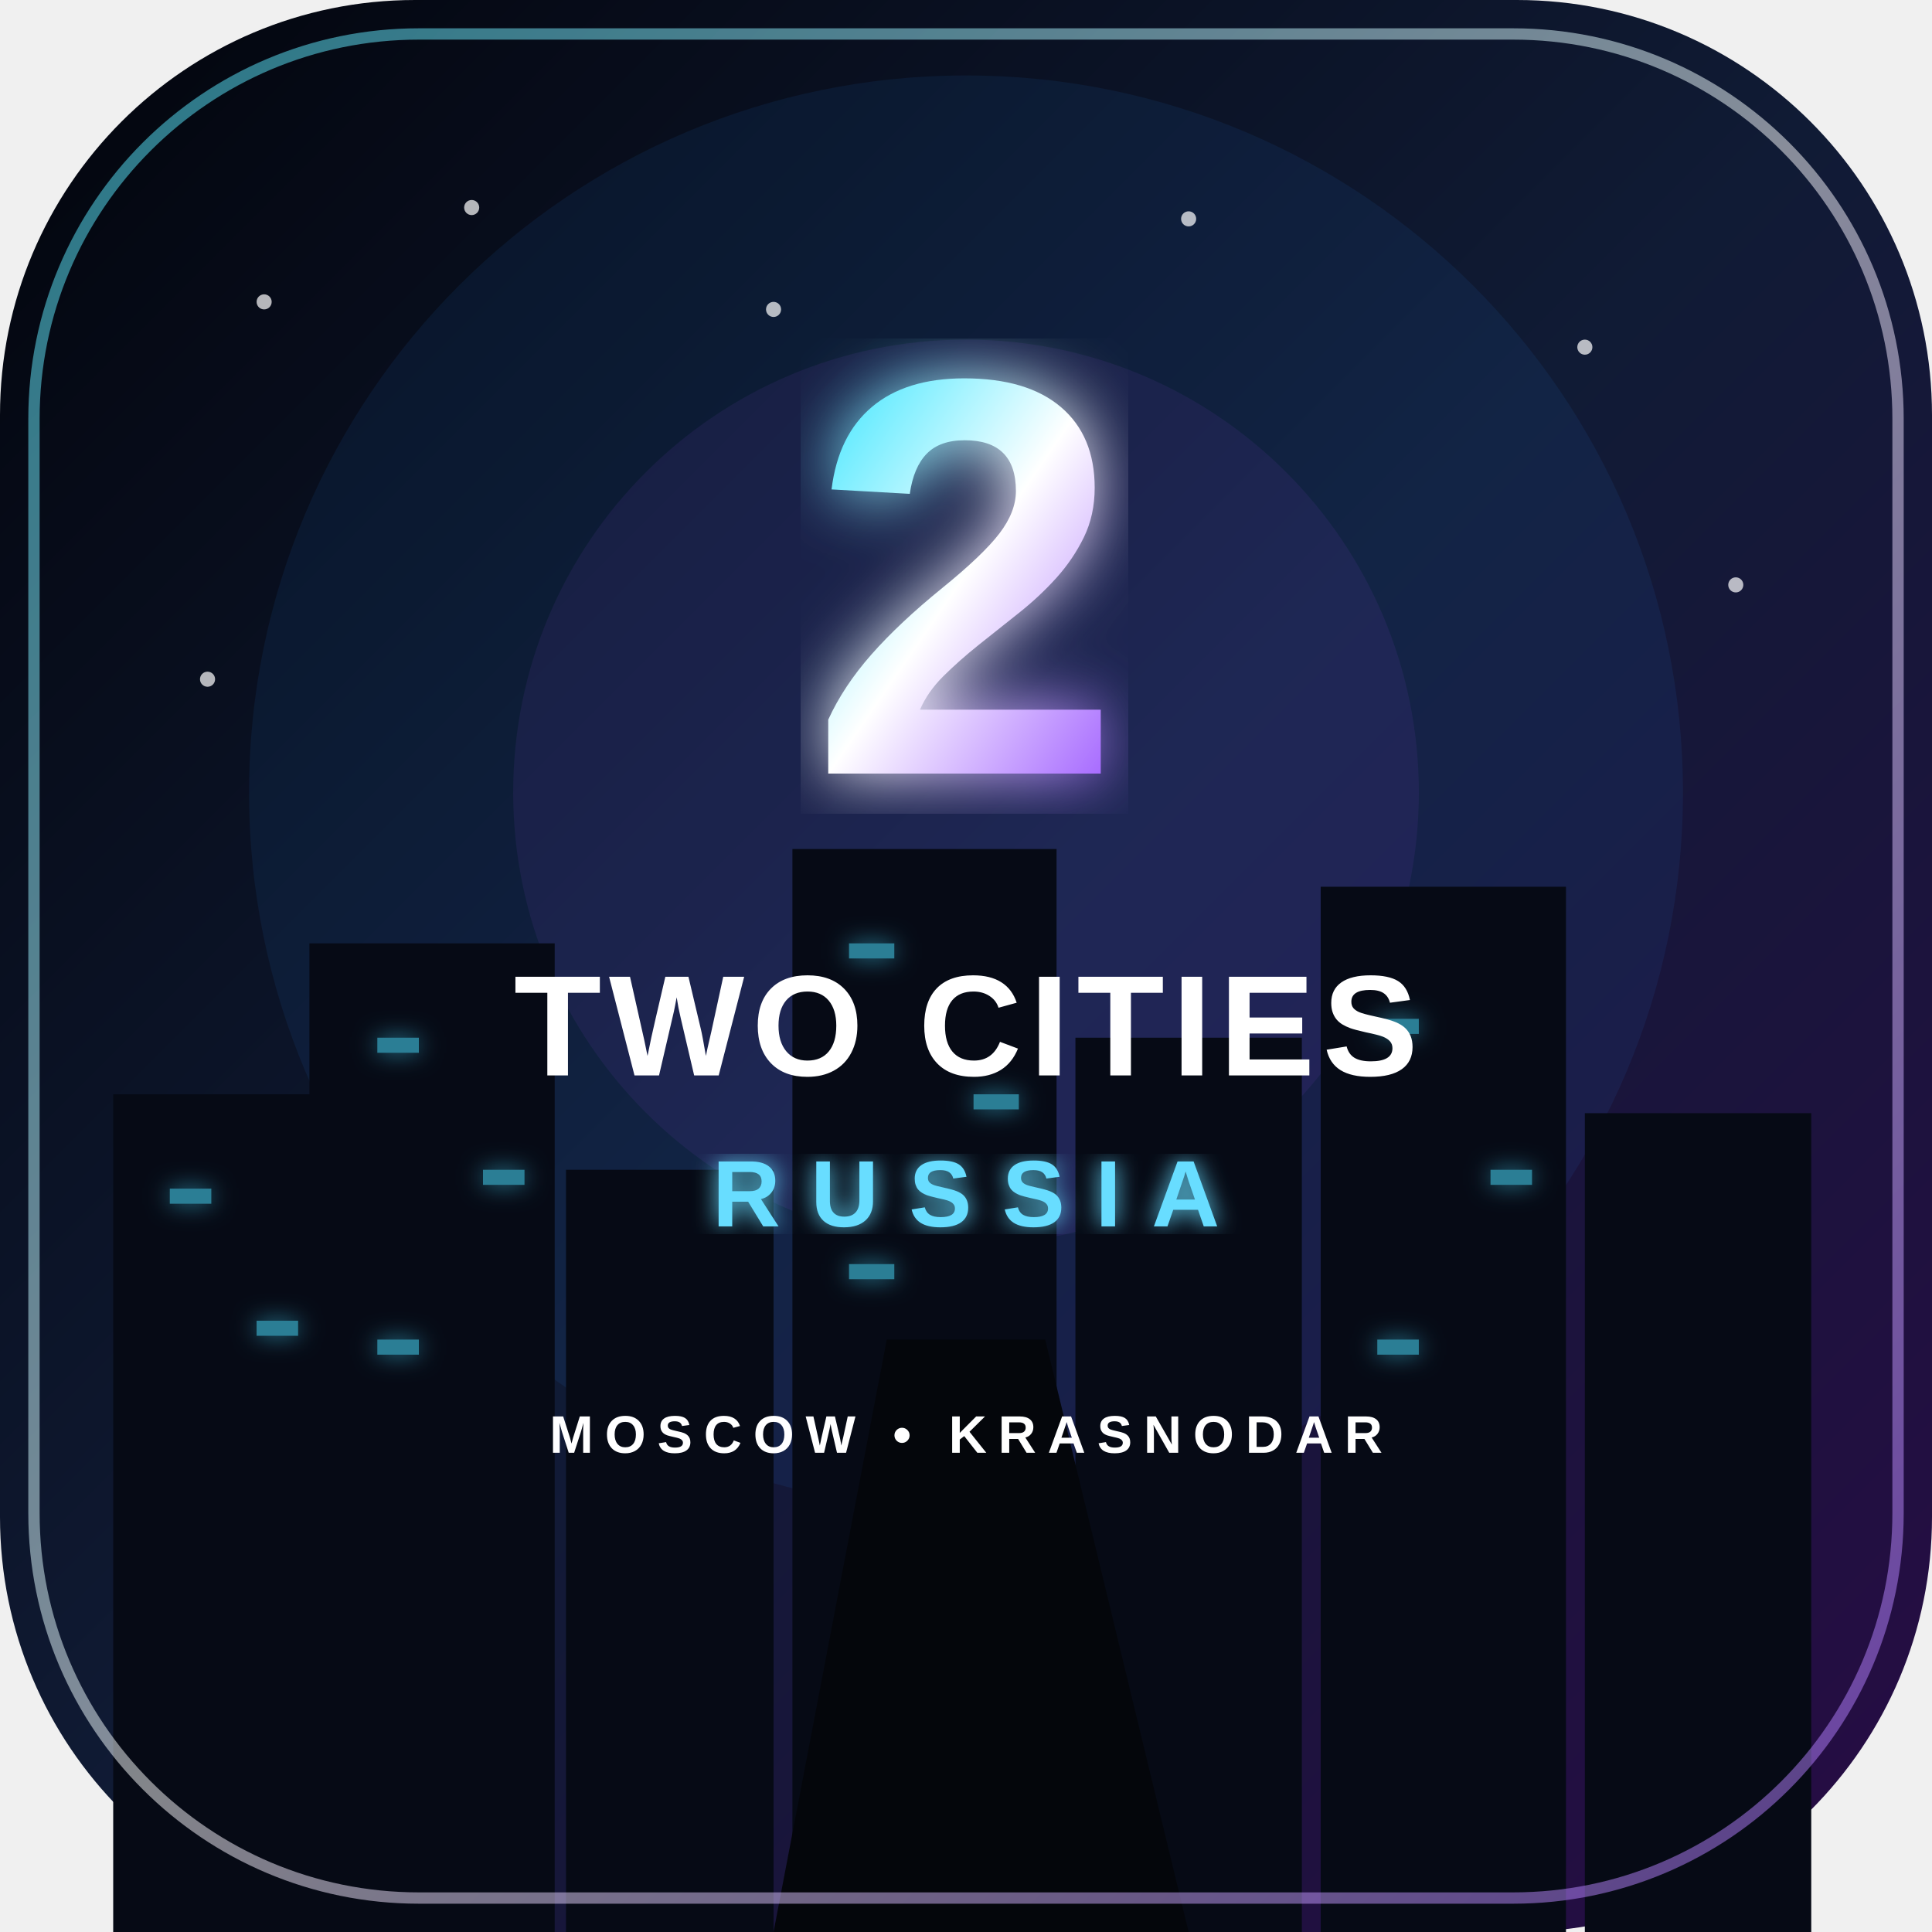
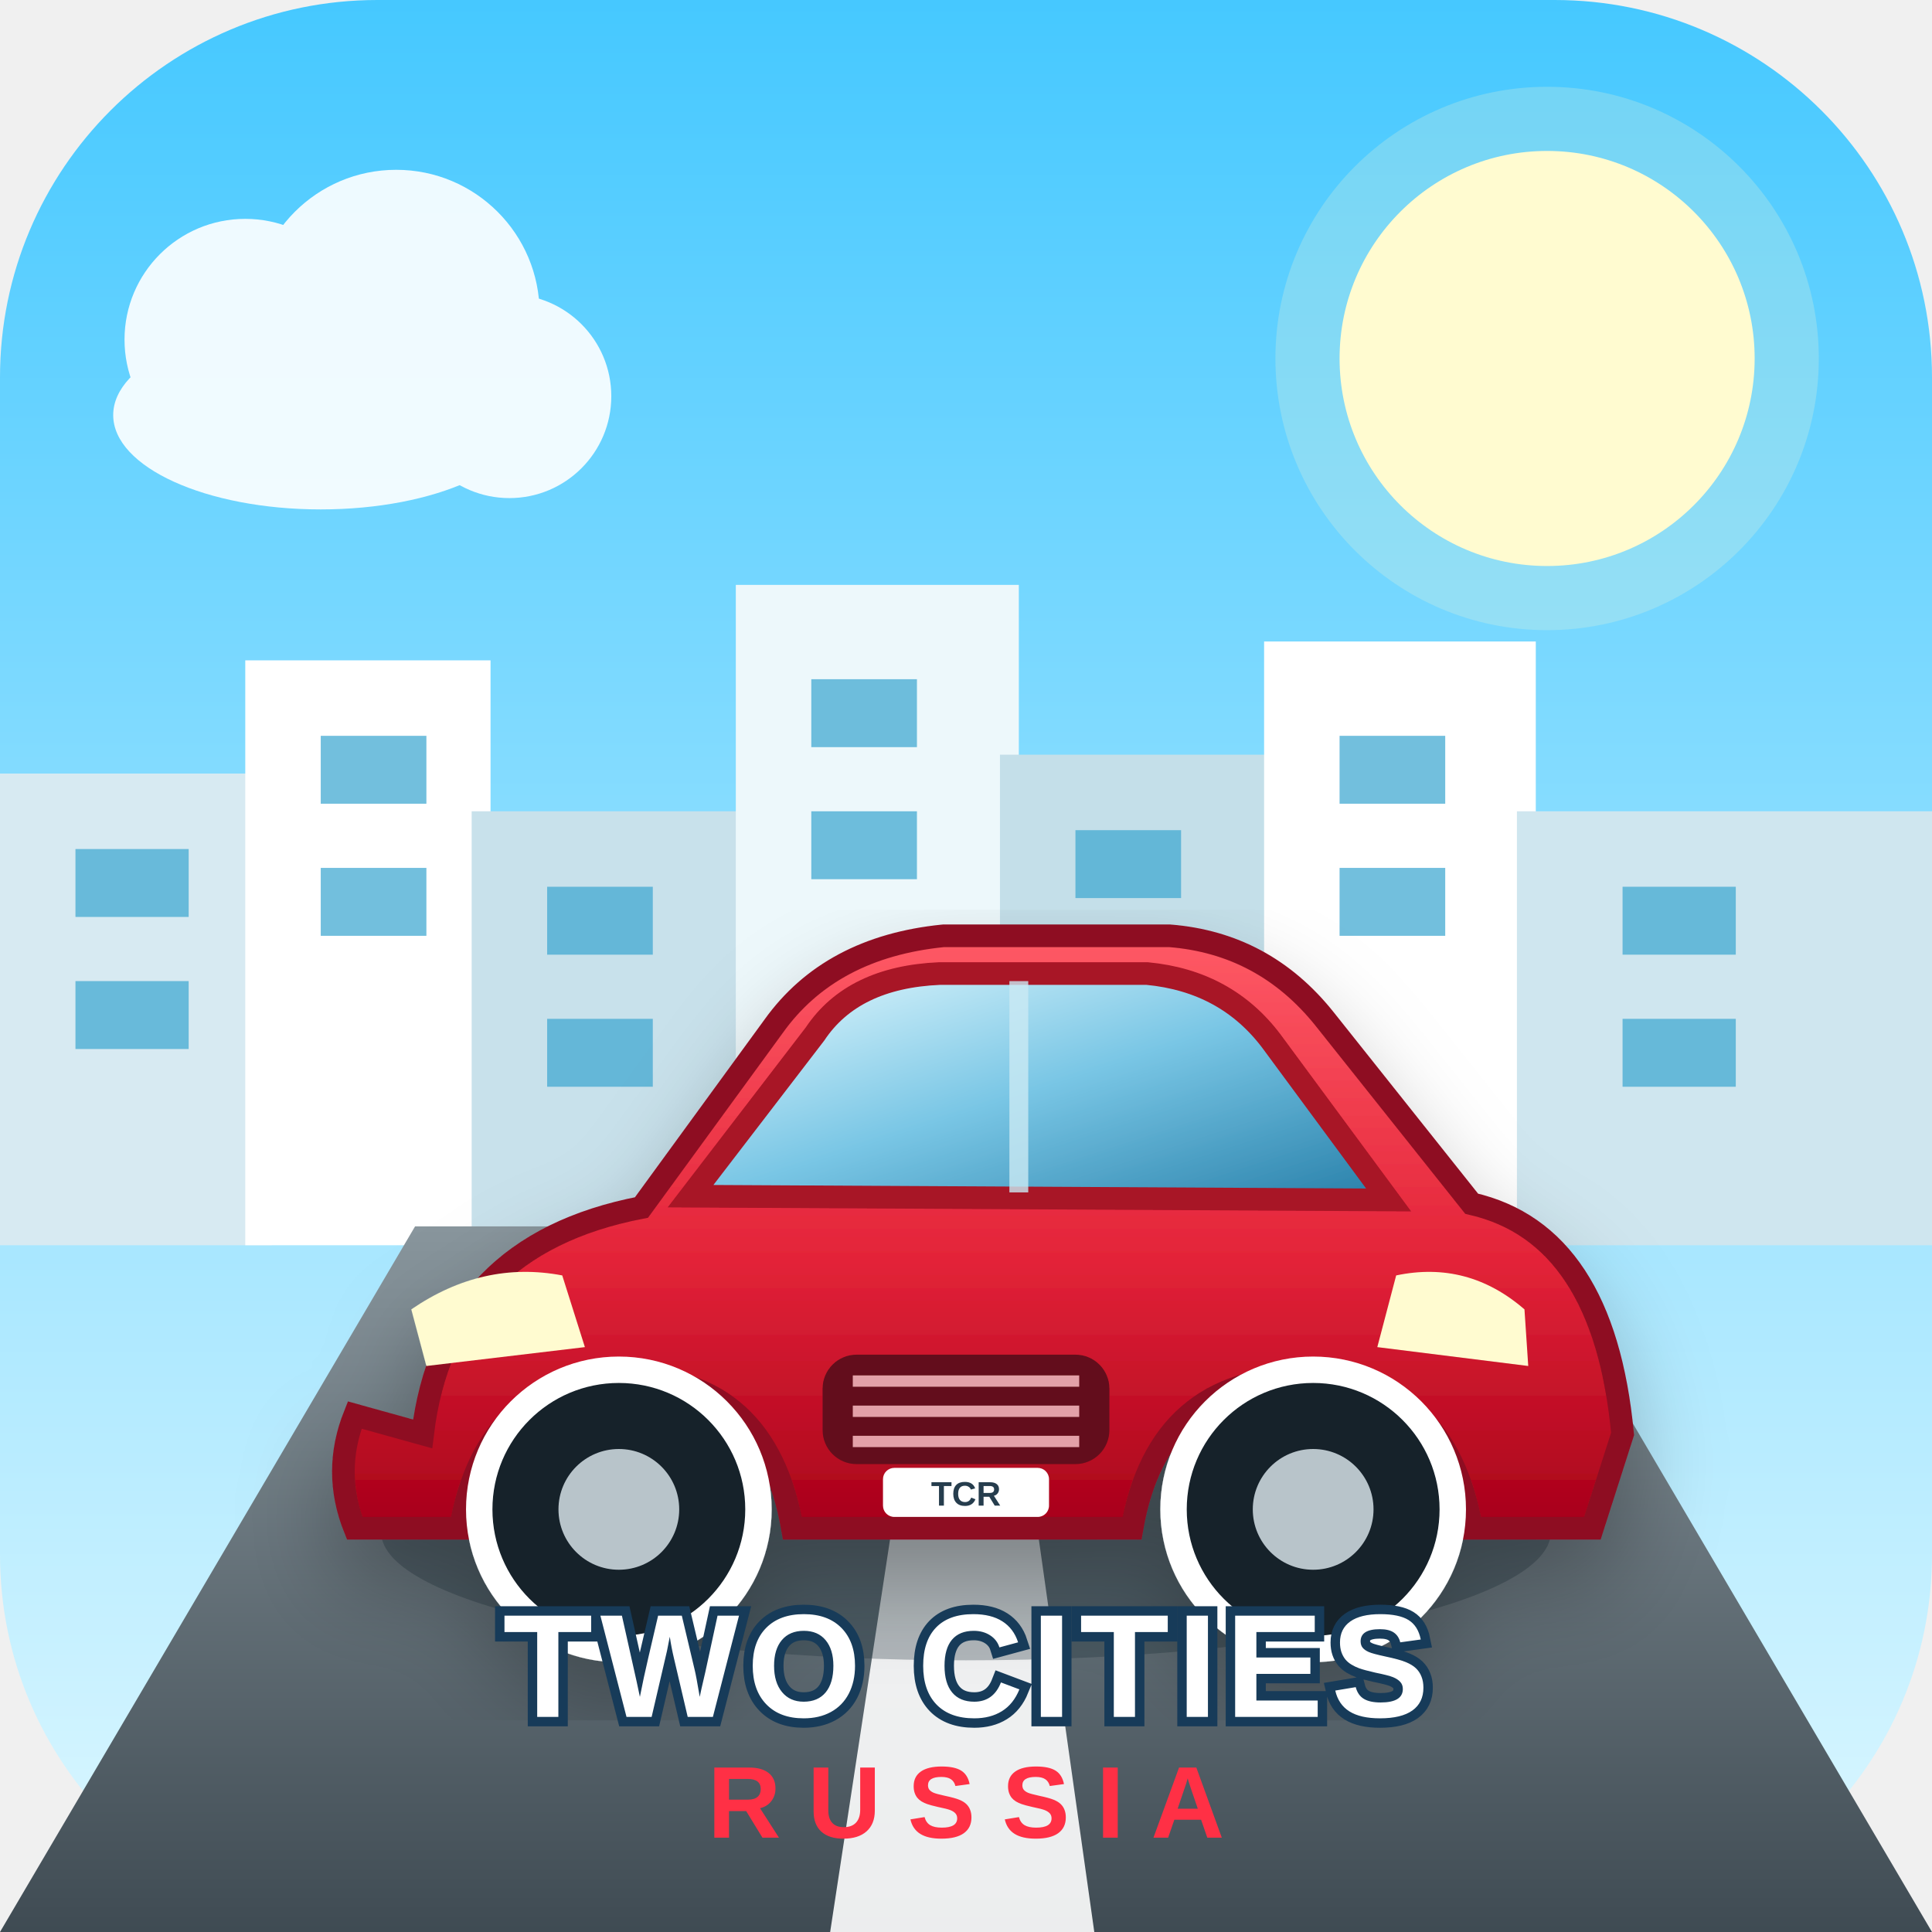
- <svg xmlns="http://www.w3.org/2000/svg" width="512" height="512" viewBox="0 0 512 512">
+ <svg xmlns="http://www.w3.org/2000/svg" viewBox="0 0 512 512">
  <defs>
-     <linearGradient id="background" x1="0" y1="0" x2="1" y2="1">
-       <stop offset="0%" stop-color="#02040b" />
-       <stop offset="50%" stop-color="#101b35" />
-       <stop offset="100%" stop-color="#280b45" />
+     <linearGradient id="sky" x1="0" y1="0" x2="0" y2="1">
+       <stop offset="0" stop-color="#45c8ff" />
+       <stop offset="1" stop-color="#dff8ff" />
    </linearGradient>
-     <linearGradient id="neon" x1="0" y1="0" x2="1" y2="1">
-       <stop offset="0%" stop-color="#43e7ff" />
-       <stop offset="50%" stop-color="#ffffff" />
-       <stop offset="100%" stop-color="#a86cff" />
+     <linearGradient id="road" x1="0" y1="0" x2="0" y2="1">
+       <stop offset="0" stop-color="#89969d" />
+       <stop offset="1" stop-color="#3f4b53" />
    </linearGradient>
-     <filter id="glow">
-       <feGaussianBlur stdDeviation="9" result="blur" />
-       <feMerge>
-         <feMergeNode in="blur" />
-         <feMergeNode in="SourceGraphic" />
-       </feMerge>
-     </filter>
-     <filter id="smallGlow">
-       <feGaussianBlur stdDeviation="3" result="blur" />
-       <feMerge>
-         <feMergeNode in="blur" />
-         <feMergeNode in="SourceGraphic" />
-       </feMerge>
+     <linearGradient id="car" x1="0" y1="0" x2="0" y2="1">
+       <stop offset="0" stop-color="#ff5a66" />
+       <stop offset=".55" stop-color="#e32338" />
+       <stop offset="1" stop-color="#a60019" />
+     </linearGradient>
+     <linearGradient id="glass" x1="0" y1="0" x2="1" y2="1">
+       <stop offset="0" stop-color="#e9fbff" />
+       <stop offset=".5" stop-color="#79c6e5" />
+       <stop offset="1" stop-color="#277fa9" />
+     </linearGradient>
+     <filter id="shadow">
+       <feDropShadow dx="0" dy="12" stdDeviation="12" flood-opacity=".28" />
    </filter>
  </defs>
-   <rect width="512" height="512" rx="110" fill="url(#background)" />
-   <circle cx="256" cy="210" r="190" fill="#248cff" opacity=".08" />
-   <circle cx="256" cy="210" r="120" fill="#a84dff" opacity=".08" />
-   <g fill="white" opacity=".7">
-     <circle cx="70" cy="80" r="2" />
-     <circle cx="125" cy="55" r="2" />
-     <circle cx="205" cy="82" r="2" />
-     <circle cx="315" cy="58" r="2" />
-     <circle cx="420" cy="92" r="2" />
-     <circle cx="460" cy="155" r="2" />
-     <circle cx="55" cy="180" r="2" />
+   <rect width="512" height="512" rx="100" fill="url(#sky)" />
+   <circle cx="410" cy="95" r="55" fill="#fffbd0" />
+   <circle cx="410" cy="95" r="72" fill="#fffbd0" opacity=".22" />
+   <g fill="white" opacity=".9">
+     <ellipse cx="85" cy="110" rx="55" ry="25" />
+     <circle cx="65" cy="90" r="32" />
+     <circle cx="105" cy="83" r="38" />
+     <circle cx="135" cy="105" r="27" />
  </g>
-   <g fill="#060a15">
-     <rect x="30" y="290" width="55" height="222" />
-     <rect x="82" y="250" width="65" height="262" />
-     <rect x="150" y="310" width="55" height="202" />
-     <rect x="210" y="225" width="70" height="287" />
-     <rect x="285" y="275" width="60" height="237" />
-     <rect x="350" y="235" width="65" height="277" />
-     <rect x="420" y="295" width="60" height="217" />
+   <g>
+     <rect x="0" y="205" width="72" height="125" fill="#d7eaf2" />
+     <rect x="65" y="175" width="65" height="155" fill="#ffffff" />
+     <rect x="125" y="215" width="75" height="115" fill="#c8e1eb" />
+     <rect x="195" y="155" width="75" height="175" fill="#edf8fb" />
+     <rect x="265" y="200" width="75" height="130" fill="#c4dfe9" />
+     <rect x="335" y="170" width="72" height="160" fill="#ffffff" />
+     <rect x="402" y="215" width="110" height="115" fill="#cfe6ef" />
  </g>
-   <g fill="#48ddff" opacity=".55" filter="url(#smallGlow)">
-     <rect x="45" y="315" width="11" height="4" />
-     <rect x="68" y="350" width="11" height="4" />
-     <rect x="100" y="275" width="11" height="4" />
-     <rect x="128" y="310" width="11" height="4" />
-     <rect x="100" y="355" width="11" height="4" />
-     <rect x="225" y="250" width="12" height="4" />
-     <rect x="258" y="290" width="12" height="4" />
-     <rect x="225" y="335" width="12" height="4" />
-     <rect x="258" y="375" width="12" height="4" />
-     <rect x="365" y="270" width="11" height="4" />
-     <rect x="395" y="310" width="11" height="4" />
-     <rect x="365" y="355" width="11" height="4" />
+   <g fill="#43a9d2" opacity=".75">
+     <path d="         M20 225h30v18H20z         M20 260h30v18H20z         M85 195h28v18H85z         M85 230h28v18H85z         M145 235h28v18H145z         M145 270h28v18H145z         M215 180h28v18H215z         M215 215h28v18H215z         M285 220h28v18H285z         M285 255h28v18H285z         M355 195h28v18H355z         M355 230h28v18H355z         M430 235h30v18H430z         M430 270h30v18H430z     " />
  </g>
-   <path d="M205 512            L235 355            L277 355            L315 512            Z" fill="#04060b" />
-   <path d="M256 365            L256 512" stroke="#55ddff" stroke-width="5" stroke-dasharray="22 18" opacity=".8" filter="url(#smallGlow)" />
-   <text x="256" y="205" text-anchor="middle" font-family="Arial, Helvetica, sans-serif" font-size="150" font-weight="900" fill="url(#neon)" filter="url(#glow)">
- 
-         2
- 
+   <path d="     M0 512     L110 325     L402 325     L512 512     Z" fill="url(#road)" />
+   <path d="     M247 335     L265 335     L290 512     L220 512     Z" fill="#ffffff" opacity=".9" />
+   <ellipse cx="256" cy="406" rx="155" ry="34" fill="#182b36" opacity=".3" />
+   <g filter="url(#shadow)">
+     <path d="         M112 380         Q118 330 170 320         L205 272         Q220 251 250 248         L310 248         Q335 250 351 270         L390 319         Q425 327 430 380         L422 405         L390 405         Q383 365 346 365         Q307 365 300 405         L210 405         Q203 365 166 365         Q129 365 122 405         L94 405         Q88 390 94 375         Z" fill="url(#car)" stroke="#8e1021" stroke-width="6" />
+     <path d="         M183 317         L216 274         Q226 259 249 258         L304 258         Q325 260 337 276         L368 318         Z" fill="url(#glass)" stroke="#a81225" stroke-width="6" />
+     <path d="         M270 260         L270 316" stroke="#caeaf4" stroke-width="5" opacity=".8" />
+     <path d="         M109 347         Q128 334 149 338         L155 357         L113 362         Z" fill="#fffbd0" />
+     <path d="         M404 347         Q389 334 370 338         L365 357         L405 362         Z" fill="#fffbd0" />
+     <rect x="218" y="359" width="76" height="29" rx="9" fill="#63101b" />
+     <path d="         M226 366h60         M226 374h60         M226 382h60" stroke="#e3a0a8" stroke-width="3" />
+     <rect x="234" y="389" width="44" height="13" rx="3" fill="white" />
+     <text x="256" y="399" text-anchor="middle" font-family="Arial" font-size="9" font-weight="900" fill="#263c4d">
+         TCR
    </text>
-   <text x="256" y="285" text-anchor="middle" font-family="Arial, Helvetica, sans-serif" font-size="38" font-weight="900" letter-spacing="2" fill="white">
- 
-         TWO CITIES
- 
-     </text>
-   <text x="256" y="325" text-anchor="middle" font-family="Arial, Helvetica, sans-serif" font-size="25" font-weight="900" letter-spacing="8" fill="#67ddff" filter="url(#smallGlow)">
- 
-         RUSSIA
- 
-     </text>
-   <line x1="90" y1="350" x2="422" y2="350" stroke="url(#neon)" stroke-width="3" filter="url(#smallGlow)" />
-   <text x="256" y="385" text-anchor="middle" font-family="Arial, Helvetica, sans-serif" font-size="14" font-weight="600" letter-spacing="3" fill="#ffffff">
- 
-         MOSCOW • KRASNODAR
- 
-     </text>
-   <rect x="9" y="9" width="494" height="494" rx="102" fill="none" stroke="url(#neon)" stroke-width="3" opacity=".5" />
+     <circle cx="164" cy="400" r="37" fill="#152029" stroke="white" stroke-width="7" />
+     <circle cx="164" cy="400" r="16" fill="#b8c4ca" />
+     <circle cx="348" cy="400" r="37" fill="#152029" stroke="white" stroke-width="7" />
+     <circle cx="348" cy="400" r="16" fill="#b8c4ca" />
+   </g>
+   <text x="256" y="455" text-anchor="middle" font-family="Arial, Helvetica, sans-serif" font-size="39" font-weight="1000" letter-spacing="2" fill="white" stroke="#173b59" stroke-width="5" paint-order="stroke">
+     TWO CITIES
+ </text>
+   <text x="256" y="487" text-anchor="middle" font-family="Arial, Helvetica, sans-serif" font-size="27" font-weight="1000" letter-spacing="7" fill="#ff3045">
+     RUSSIA
+ </text>
</svg>
